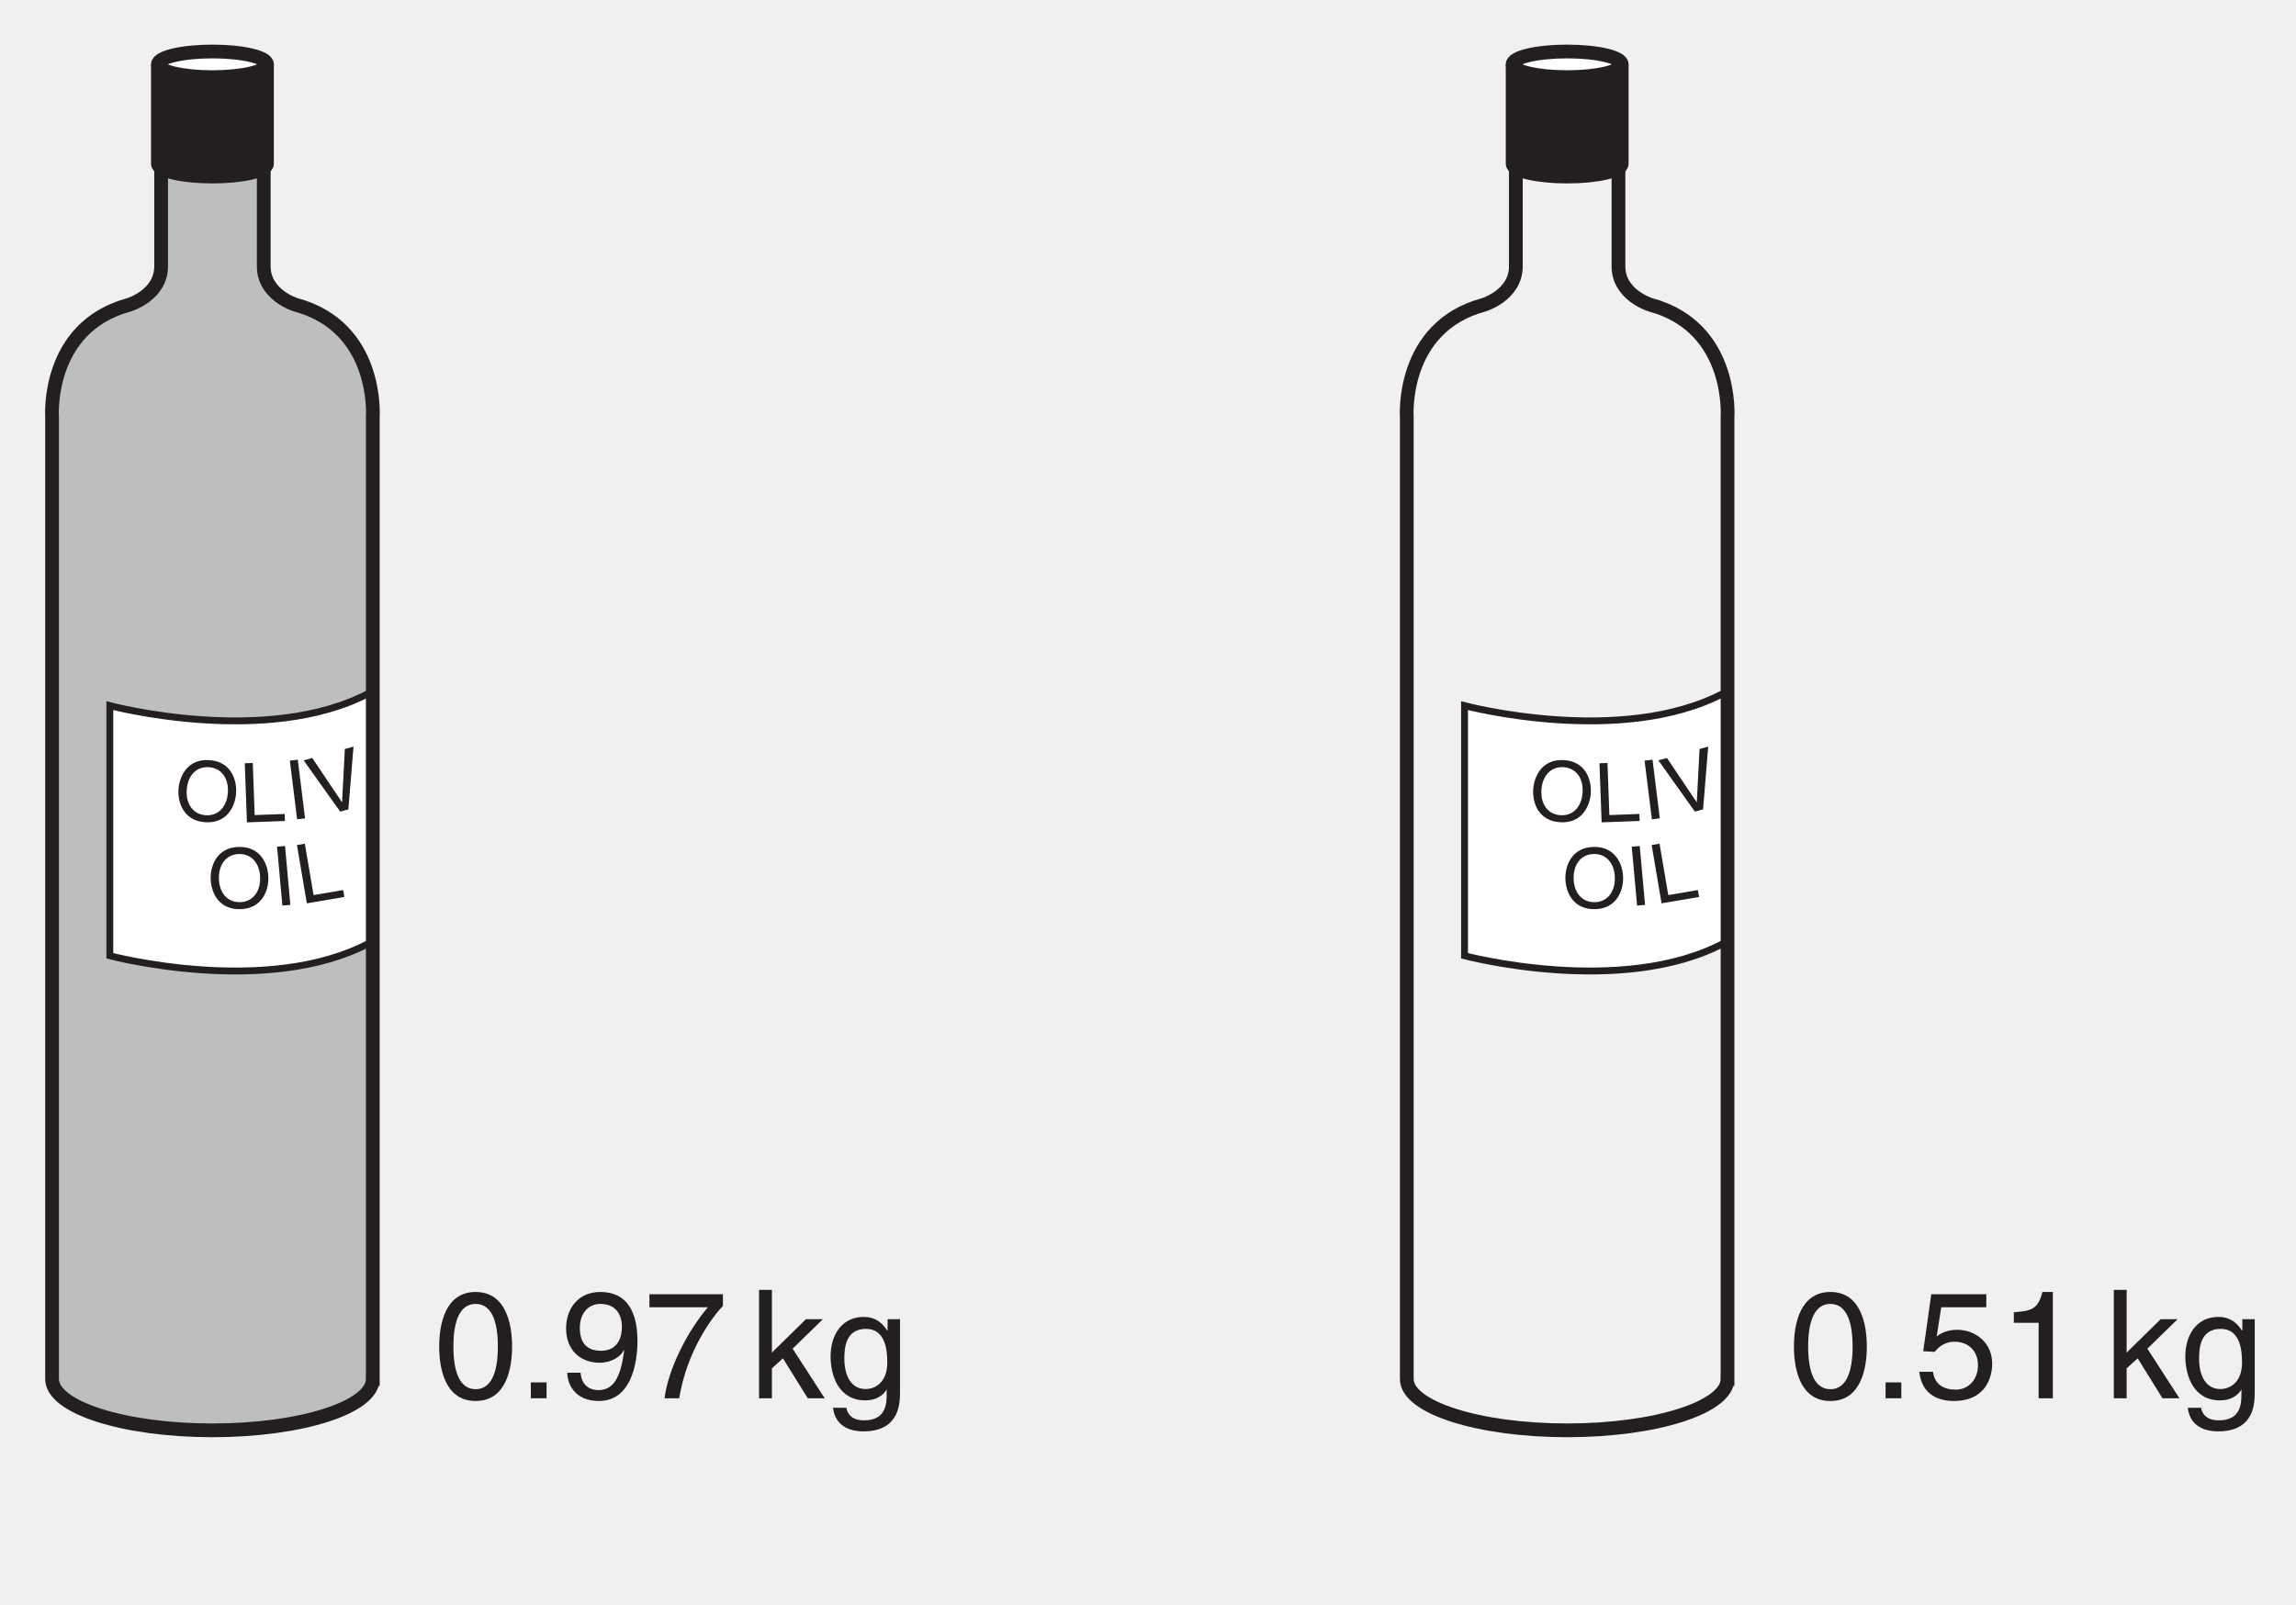
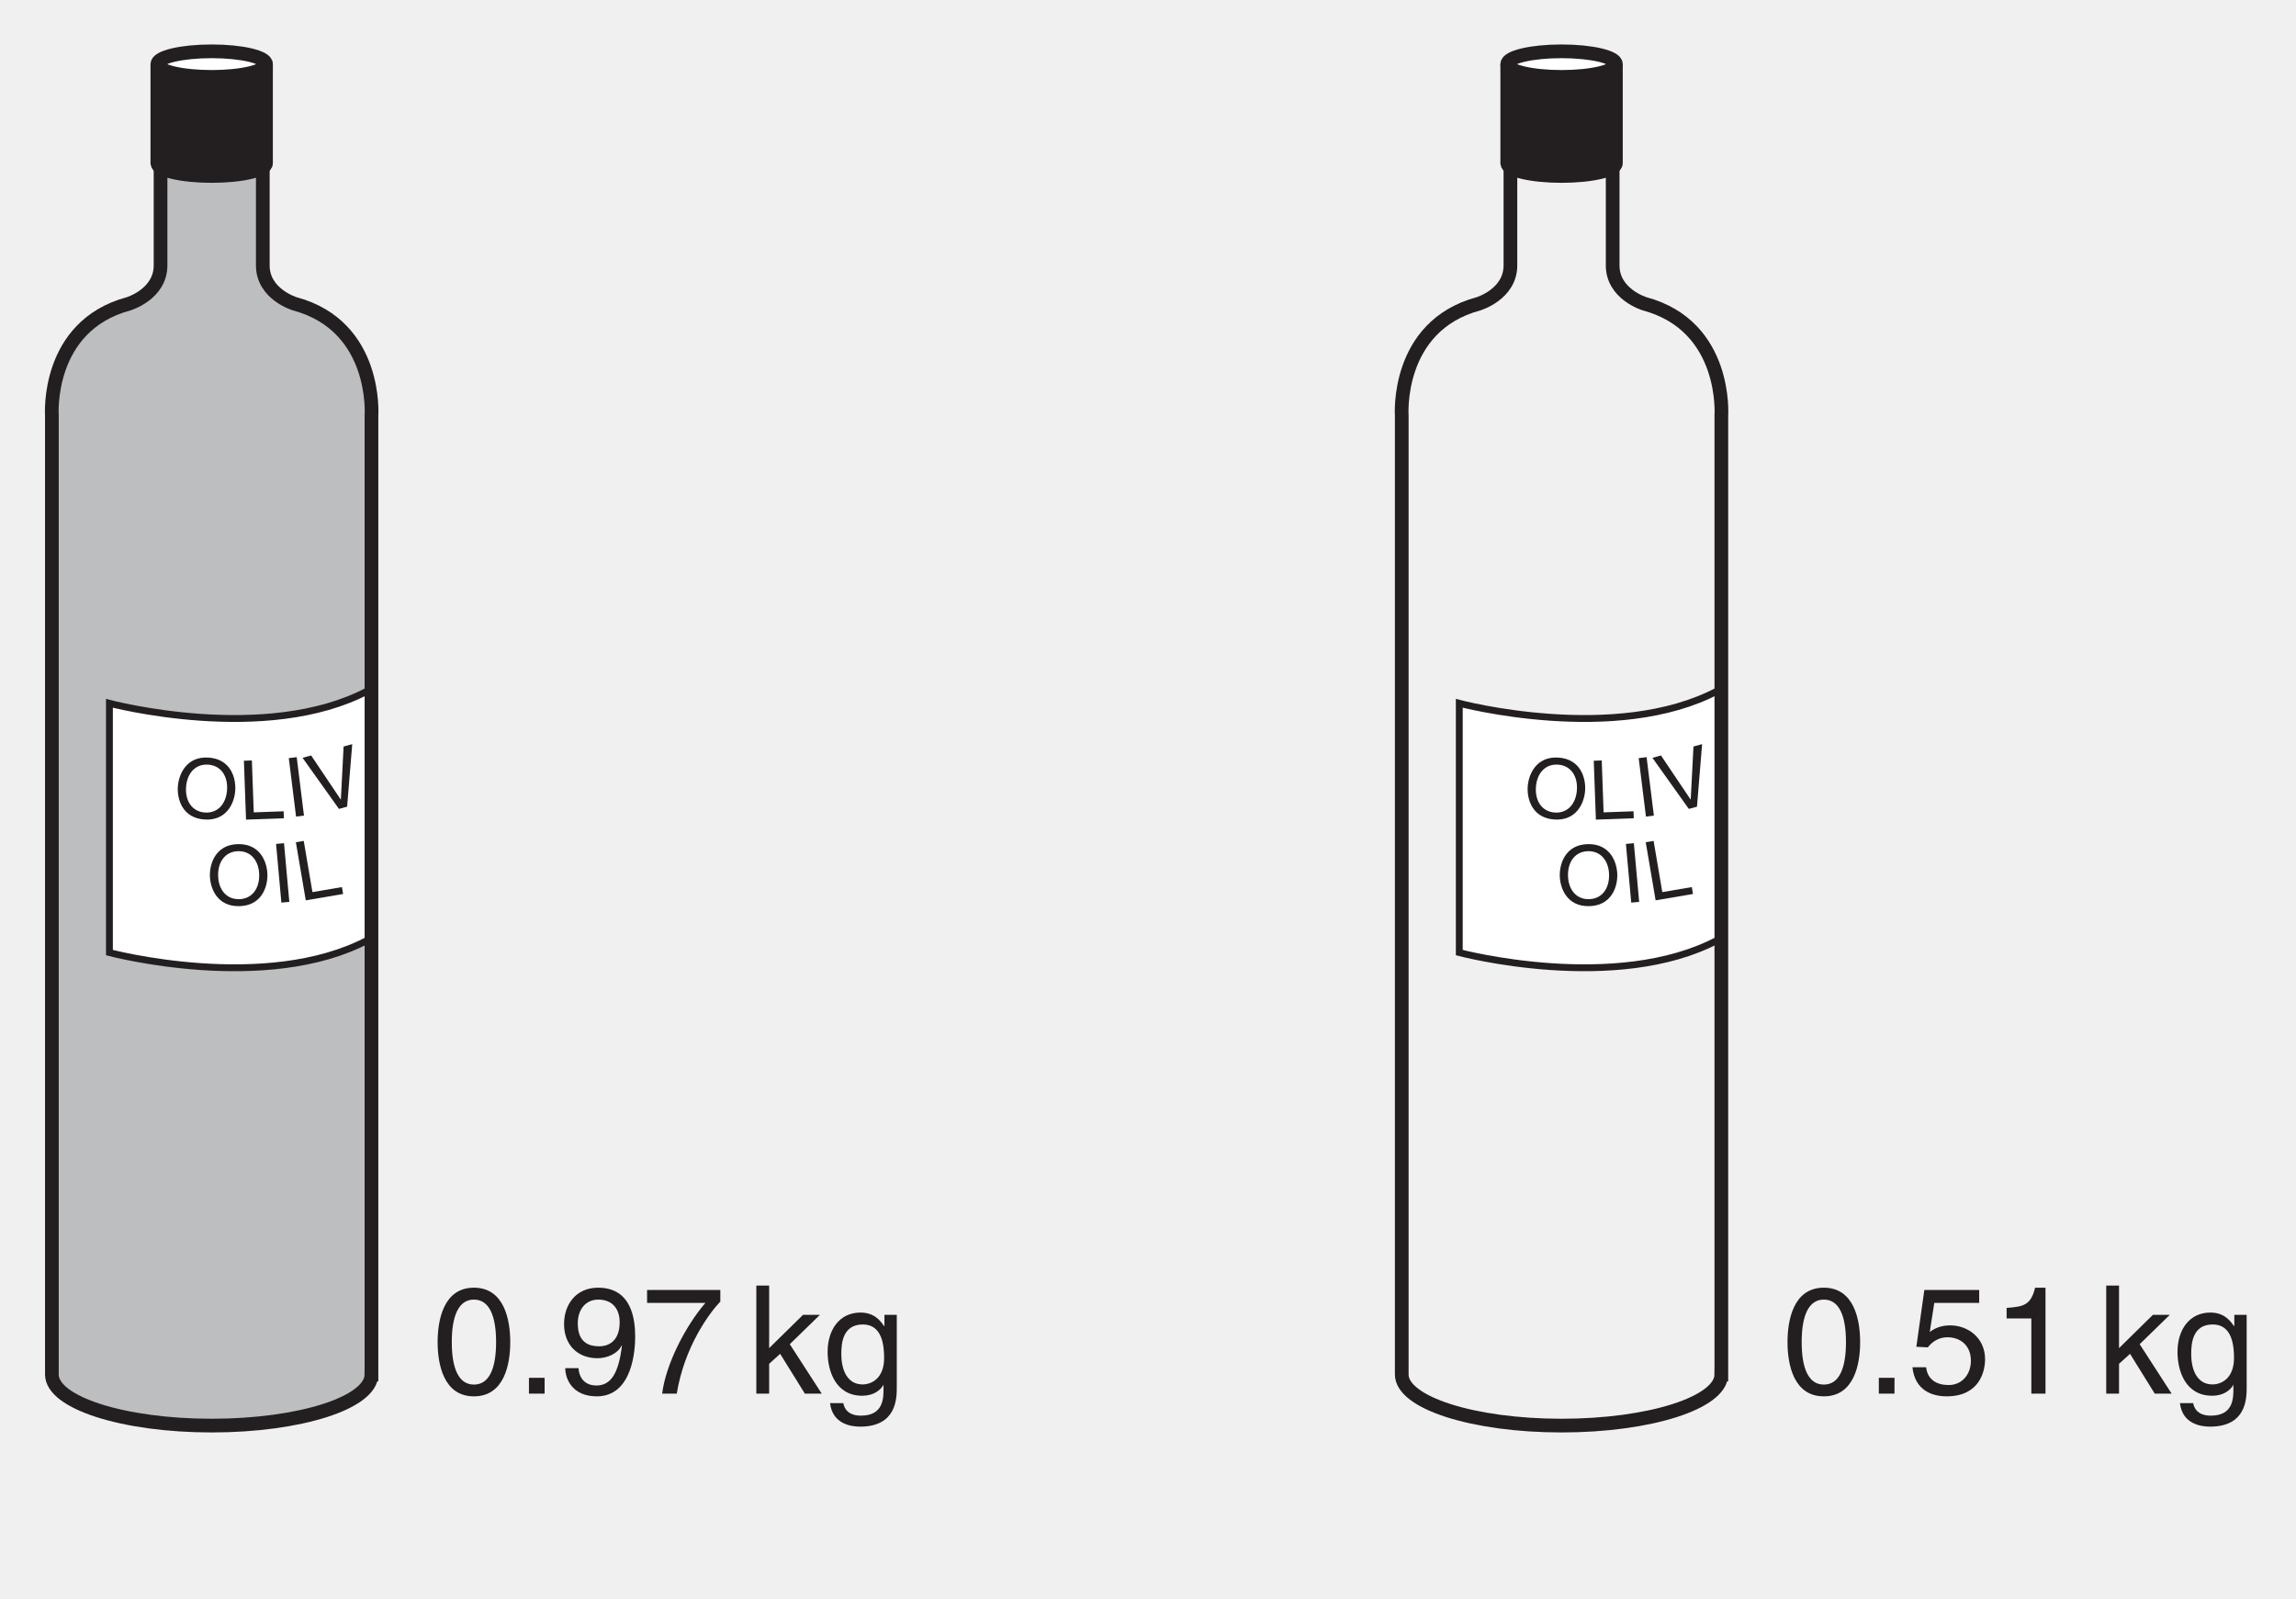
- <svg xmlns="http://www.w3.org/2000/svg" xmlns:xlink="http://www.w3.org/1999/xlink" data-id="0625_2003MJ_02_q03a_fig3-1" data-width-mm="58.91" data-height-mm="41.17" data-measure="false" data-source="0625/02 MJ 2003 p4" version="1.1" width="167" height="116.704" viewBox="0 0 167 116.704">
+ <svg xmlns="http://www.w3.org/2000/svg" xmlns:xlink="http://www.w3.org/1999/xlink" data-id="0625_2003MJ_02_q03a_fig3-1" data-width-mm="59.13" data-height-mm="41.17" data-measure="false" data-source="0625/02 MJ 2003 p4" version="1.1" width="167.6" height="116.704" viewBox="0 0 167.6 116.704">
  <defs>
    <clipPath id="clip_1">
-       <path transform="matrix(1,0,0,-1,-301,780.499)" d="M301 663.795H468V780.5H301Z" />
+       <path transform="matrix(1,0,0,-1,-301,780.499)" d="M301 663.795H468.6V780.5H301Z" />
    </clipPath>
    <clipPath id="clip_2">
      <path transform="matrix(1,0,0,-1,-301,780.499)" d="M0 0H595V842H0Z" />
    </clipPath>
    <clipPath id="clip_3">
      <path transform="matrix(1,0,0,-1,-301,780.499)" d="M0 842.04H594.96V0H0Z" />
    </clipPath>
    <clipPath id="clip_4">
      <path transform="matrix(1,0,0,-1,-301,780.499)" d="M-1 843H596V-1H-1Z" />
    </clipPath>
    <clipPath id="clip_5">
      <path transform="matrix(1,0,0,-1,-301,780.499)" d="M.015 842H595V0H.015Z" />
    </clipPath>
    <clipPath id="clip_6">
      <path transform="matrix(1,0,0,-1,-301,780.499)" d="M166.17 378.15H401.203V548.473H166.17Z" />
    </clipPath>
    <clipPath id="clip_7">
      <path transform="matrix(1,0,0,-1,-301,780.499)" d="M0 842.04H594.96V0H0Z" />
    </clipPath>
    <clipPath id="clip_8">
      <path transform="matrix(1,0,0,-1,-301,780.499)" d="M-1 843H596V-1H-1Z" />
    </clipPath>
    <clipPath id="clip_9">
      <path transform="matrix(1,0,0,-1,-301,780.499)" d="M.015 842H595V0H.015Z" />
    </clipPath>
    <clipPath id="clip_10">
      <path transform="matrix(1,0,0,-1,-301,780.499)" d="M304.28 675.94H465.636V777.253H304.28Z" />
    </clipPath>
    <clipPath id="clip_11">
      <path transform="matrix(1,0,0,-1,-301,780.499)" d="M304.28 675.94H465.636V777.253H304.28Z" />
    </clipPath>
    <path id="font_12_34" d="M.638 .359C.638 .190 .544 .067 .388 .067 .232 .067 .138 .190 .138 .359 .138 .528 .232 .651 .388 .651 .544 .651 .638 .528 .638 .359M.738 .359C.738 .514 .656 .737 .388 .737 .120 .737 .038 .514 .038 .359 .038 .204 .120-.018 .388-.018 .656-.018 .738 .204 .738 .359Z" />
    <path id="font_12_31" d="M.172 .717H.075V0H.536V.085H.172V.717Z" />
    <path id="font_12_28" d="M.187 .717H.090V0H.187V.717Z" />
    <path id="font_12_41" d="M.334 .105H.332L.127 .717H.019L.281 0H.384L.646 .717H.537L.334 .105Z" />
    <clipPath id="clip_13">
      <path transform="matrix(1,0,0,-1,-301,780.499)" d="M304.28 675.94H465.636V777.253H304.28Z" />
    </clipPath>
    <path id="font_12_9" d="M.424 .342C.424 .166 .378 .060 .277 .060 .176 .060 .130 .166 .130 .342 .130 .518 .176 .624 .277 .624 .378 .624 .424 .518 .424 .342M.518 .342C.518 .488 .479 .703 .277 .703 .075 .703 .036 .488 .036 .342 .036 .196 .075-.018 .277-.018 .479-.018 .518 .196 .518 .342Z" />
    <path id="font_12_7" d="M.190 .105H.086V0H.190V.105Z" />
    <path id="font_12_18" d="M.263 .235C.327 .235 .397 .265 .423 .319L.425 .317C.403 .135 .352 .054 .256 .054 .184 .054 .142 .098 .137 .169H.049C.049 .101 .093-.018 .258-.018 .500-.018 .513 .302 .513 .377 .513 .491 .491 .703 .267 .703 .119 .703 .041 .590 .041 .462 .041 .322 .132 .235 .263 .235M.275 .314C.216 .314 .132 .331 .132 .466 .132 .560 .186 .624 .268 .624 .369 .624 .410 .554 .410 .474 .410 .335 .321 .314 .275 .314Z" />
    <path id="font_12_16" d="M.036 .602H.423C.288 .445 .160 .193 .136 0H.233C.284 .314 .452 .538 .522 .611V.688H.036V.602Z" />
    <path id="font_12_1" d="" />
    <path id="font_12_57" d="M.288 .328 .488 .523H.376L.151 .302V.717H.066V0H.151V.198L.224 .264 .388 0H.500L.288 .328Z" />
    <path id="font_12_53" d="M.130 .263C.130 .330 .137 .459 .273 .459 .400 .459 .414 .322 .414 .237 .414 .098 .327 .061 .271 .061 .175 .061 .130 .148 .130 .263M.498 .523H.416V.449H.413C.392 .479 .352 .538 .257 .538 .118 .538 .039 .424 .039 .277 .039 .152 .091-.014 .269-.014 .339-.014 .385 .018 .408 .055V.059H.410V.037C.410-.024 .413-.146 .261-.146 .240-.146 .159-.146 .143-.063H.055C.072-.202 .194-.219 .255-.219 .497-.219 .498-.031 .498 .043V.523Z" />
    <clipPath id="clip_14">
      <path transform="matrix(1,0,0,-1,-301,780.499)" d="M304.28 675.94H465.636V777.253H304.28Z" />
    </clipPath>
    <clipPath id="clip_15">
      <path transform="matrix(1,0,0,-1,-301,780.499)" d="M304.28 675.94H465.636V777.253H304.28Z" />
    </clipPath>
    <path id="font_12_14" d="M.176 .602H.474V.688H.110L.057 .311 .133 .307C.166 .350 .212 .374 .263 .374 .350 .374 .419 .319 .419 .218 .419 .130 .362 .057 .271 .057 .192 .057 .131 .093 .122 .175H.031C.048 .018 .166-.018 .258-.018 .478-.018 .513 .150 .513 .228 .513 .373 .396 .453 .282 .453 .219 .453 .176 .432 .146 .409L.176 .602Z" />
    <path id="font_12_10" d="M.358 .703H.289C.261 .588 .214 .577 .100 .569V.499H.264V0H.358V.703Z" />
  </defs>
  <g clip-path="url(#clip_1)">
    <g clip-path="url(#clip_2)">
      <path transform="matrix(1,0,0,-1,-290,-49.500)" d="M0 0V0" fill="#ffffff" />
      <g clip-path="url(#clip_3)">
        <g clip-path="url(#clip_4)">
          <g clip-path="url(#clip_5)" />
        </g>
      </g>
      <g clip-path="url(#clip_6)" />
      <g clip-path="url(#clip_7)">
        <g clip-path="url(#clip_8)">
          <g clip-path="url(#clip_9)" />
        </g>
      </g>
      <path transform="matrix(1,0,0,-1,19.184,4.447)" d="M0 0V-14.93C0-17.029 2.333-17.729 2.333-17.729 8.399-19.362 7.932-25.894 7.932-25.894V-95.88H7.931C7.931-97.941 2.709-99.612-3.733-99.612-10.175-99.612-15.397-97.941-15.397-95.88V-25.894C-15.397-25.894-15.863-19.362-9.798-17.729-9.798-17.729-7.465-17.029-7.465-14.93V0" fill="#bcbec0" />
      <path transform="matrix(1,0,0,-1,11.486,4.680)" d="M0 0V-7.231C0-7.747 1.775-8.165 3.966-8.165 6.156-8.165 7.932-7.747 7.932-7.231V0" fill="#231f20" />
      <g clip-path="url(#clip_10)">
        <path transform="matrix(1,0,0,-1,11.486,4.680)" stroke-width="1" stroke-linecap="butt" stroke-miterlimit="4" stroke-linejoin="miter" fill="none" stroke="#231f20" d="M0 0V-7.231C0-7.747 1.775-8.165 3.966-8.165 6.156-8.165 7.932-7.747 7.932-7.231V0" />
      </g>
      <path transform="matrix(1,0,0,-1,19.419,4.680)" d="M0 0C0-.515-1.776-.933-3.966-.933-6.157-.933-7.932-.515-7.932 0-7.932 .516-6.157 .934-3.966 .934-1.776 .934 0 .516 0 0" fill="#ffffff" />
      <g clip-path="url(#clip_11)">
        <path transform="matrix(1,0,0,-1,19.419,4.680)" stroke-width="1" stroke-linecap="butt" stroke-miterlimit="4" stroke-linejoin="miter" fill="none" stroke="#231f20" d="M0 0C0-.515-1.776-.933-3.966-.933-6.157-.933-7.932-.515-7.932 0-7.932 .516-6.157 .934-3.966 .934-1.776 .934 0 .516 0 0Z" />
      </g>
      <path transform="matrix(1,0,0,-1,26.884,50.404)" d="M0 0C-7.465-3.965-18.896-.933-18.896-.933V-19.129C-18.896-19.129-7.465-22.162 0-18.196" fill="#ffffff" />
      <path transform="matrix(1,0,0,-1,26.884,50.404)" stroke-width=".5" stroke-linecap="butt" stroke-miterlimit="4" stroke-linejoin="miter" fill="none" stroke="#231f20" d="M0 0C-7.465-3.965-18.896-.933-18.896-.933V-19.129C-18.896-19.129-7.465-22.162 0-18.196" />
      <use data-text="O" xlink:href="#font_12_34" transform="matrix(5.986,.396,.396,-5.986,12.613,59.557)" fill="#231f20" />
      <use data-text="L" xlink:href="#font_12_31" transform="matrix(5.996,-.217,-.217,-5.996,17.510,59.844)" fill="#231f20" />
      <use data-text="I" xlink:href="#font_12_28" transform="matrix(5.954,-.740,-.740,-5.954,21.076,59.674)" fill="#231f20" />
      <use data-text="V" xlink:href="#font_12_41" transform="matrix(5.784,-1.593,-1.593,-5.784,23.118,59.493)" fill="#231f20" />
      <use data-text="O" xlink:href="#font_12_34" transform="matrix(5.998,-.111,-.111,-5.998,15.134,66.079)" fill="#231f20" />
      <use data-text="I" xlink:href="#font_12_28" transform="matrix(5.975,-.541,-.541,-5.975,20.002,65.933)" fill="#231f20" />
      <use data-text="L" xlink:href="#font_12_31" transform="matrix(5.914,-1.006,-1.006,-5.914,21.876,65.794)" fill="#231f20" />
      <path transform="matrix(1,0,0,-1,110.023,4.680)" d="M0 0V-7.231C0-7.747 1.776-8.165 3.965-8.165 6.156-8.165 7.932-7.747 7.932-7.231V0" fill="#231f20" />
      <g clip-path="url(#clip_13)">
        <path transform="matrix(1,0,0,-1,110.023,4.680)" stroke-width="1" stroke-linecap="butt" stroke-miterlimit="4" stroke-linejoin="miter" fill="none" stroke="#231f20" d="M0 0V-7.231C0-7.747 1.776-8.165 3.965-8.165 6.156-8.165 7.932-7.747 7.932-7.231V0" />
      </g>
      <use data-text="0" xlink:href="#font_12_9" transform="matrix(11,0,0,-11,31.549,101.726)" fill="#231f20" />
      <use data-text="." xlink:href="#font_12_7" transform="matrix(11,0,0,-11,37.665,101.726)" fill="#231f20" />
      <use data-text="9" xlink:href="#font_12_18" transform="matrix(11,0,0,-11,40.723,101.726)" fill="#231f20" />
      <use data-text="7" xlink:href="#font_12_16" transform="matrix(11,0,0,-11,46.839,101.726)" fill="#231f20" />
      <use data-text="k" xlink:href="#font_12_57" transform="matrix(11,0,0,-11,54.484,101.726)" fill="#231f20" />
      <use data-text="g" xlink:href="#font_12_53" transform="matrix(11,0,0,-11,59.984,101.726)" fill="#231f20" />
      <path transform="matrix(1,0,0,-1,117.954,4.680)" d="M0 0C0-.515-1.776-.933-3.967-.933-6.156-.933-7.932-.515-7.932 0-7.932 .516-6.156 .934-3.967 .934-1.776 .934 0 .516 0 0" fill="#ffffff" />
      <g clip-path="url(#clip_14)">
        <path transform="matrix(1,0,0,-1,117.954,4.680)" stroke-width="1" stroke-linecap="butt" stroke-miterlimit="4" stroke-linejoin="miter" fill="none" stroke="#231f20" d="M0 0C0-.515-1.776-.933-3.967-.933-6.156-.933-7.932-.515-7.932 0-7.932 .516-6.156 .934-3.967 .934-1.776 .934 0 .516 0 0Z" />
      </g>
      <path transform="matrix(1,0,0,-1,125.420,50.404)" d="M0 0C-7.465-3.965-18.897-.933-18.897-.933V-19.129C-18.897-19.129-7.465-22.162 0-18.196" fill="#ffffff" />
      <path transform="matrix(1,0,0,-1,125.420,50.404)" stroke-width=".5" stroke-linecap="butt" stroke-miterlimit="4" stroke-linejoin="miter" fill="none" stroke="#231f20" d="M0 0C-7.465-3.965-18.897-.933-18.897-.933V-19.129C-18.897-19.129-7.465-22.162 0-18.196" />
      <use data-text="O" xlink:href="#font_12_34" transform="matrix(5.986,.396,.396,-5.986,111.148,59.557)" fill="#231f20" />
      <use data-text="L" xlink:href="#font_12_31" transform="matrix(5.996,-.218,-.218,-5.996,116.045,59.844)" fill="#231f20" />
      <use data-text="I" xlink:href="#font_12_28" transform="matrix(5.953,-.741,-.741,-5.953,119.614,59.674)" fill="#231f20" />
      <use data-text="V" xlink:href="#font_12_41" transform="matrix(5.784,-1.593,-1.593,-5.784,121.653,59.493)" fill="#231f20" />
      <use data-text="O" xlink:href="#font_12_34" transform="matrix(5.998,-.111,-.111,-5.998,113.670,66.079)" fill="#231f20" />
      <use data-text="I" xlink:href="#font_12_28" transform="matrix(5.975,-.541,-.541,-5.975,118.536,65.933)" fill="#231f20" />
      <use data-text="L" xlink:href="#font_12_31" transform="matrix(5.914,-1.006,-1.006,-5.914,120.411,65.794)" fill="#231f20" />
      <g clip-path="url(#clip_15)">
        <path transform="matrix(1,0,0,-1,19.184,4.447)" stroke-width="1" stroke-linecap="butt" stroke-miterlimit="4" stroke-linejoin="miter" fill="none" stroke="#231f20" d="M0 0V-14.93C0-17.029 2.333-17.729 2.333-17.729 8.399-19.362 7.932-25.894 7.932-25.894V-95.88H7.931C7.931-97.941 2.709-99.612-3.733-99.612-10.175-99.612-15.397-97.941-15.397-95.88V-25.894C-15.397-25.894-15.863-19.362-9.798-17.729-9.798-17.729-7.465-17.029-7.465-14.93V0M98.535 0V-14.93C98.535-17.029 100.869-17.729 100.869-17.729 106.934-19.362 106.468-25.894 106.468-25.894V-95.88H106.467C106.467-97.941 101.244-99.612 94.803-99.612 88.362-99.612 83.139-97.941 83.139-95.88V-25.894C83.139-25.894 82.672-19.362 88.739-17.729 88.739-17.729 91.071-17.029 91.071-14.93V0" />
      </g>
      <use data-text="0" xlink:href="#font_12_9" transform="matrix(11,0,0,-11,130.086,101.726)" fill="#231f20" />
      <use data-text="." xlink:href="#font_12_7" transform="matrix(11,0,0,-11,136.202,101.726)" fill="#231f20" />
      <use data-text="5" xlink:href="#font_12_14" transform="matrix(11,0,0,-11,139.260,101.726)" fill="#231f20" />
      <use data-text="1" xlink:href="#font_12_10" transform="matrix(11,0,0,-11,145.376,101.726)" fill="#231f20" />
      <use data-text="k" xlink:href="#font_12_57" transform="matrix(11,0,0,-11,153.021,101.726)" fill="#231f20" />
      <use data-text="g" xlink:href="#font_12_53" transform="matrix(11,0,0,-11,158.521,101.726)" fill="#231f20" />
    </g>
  </g>
</svg>
